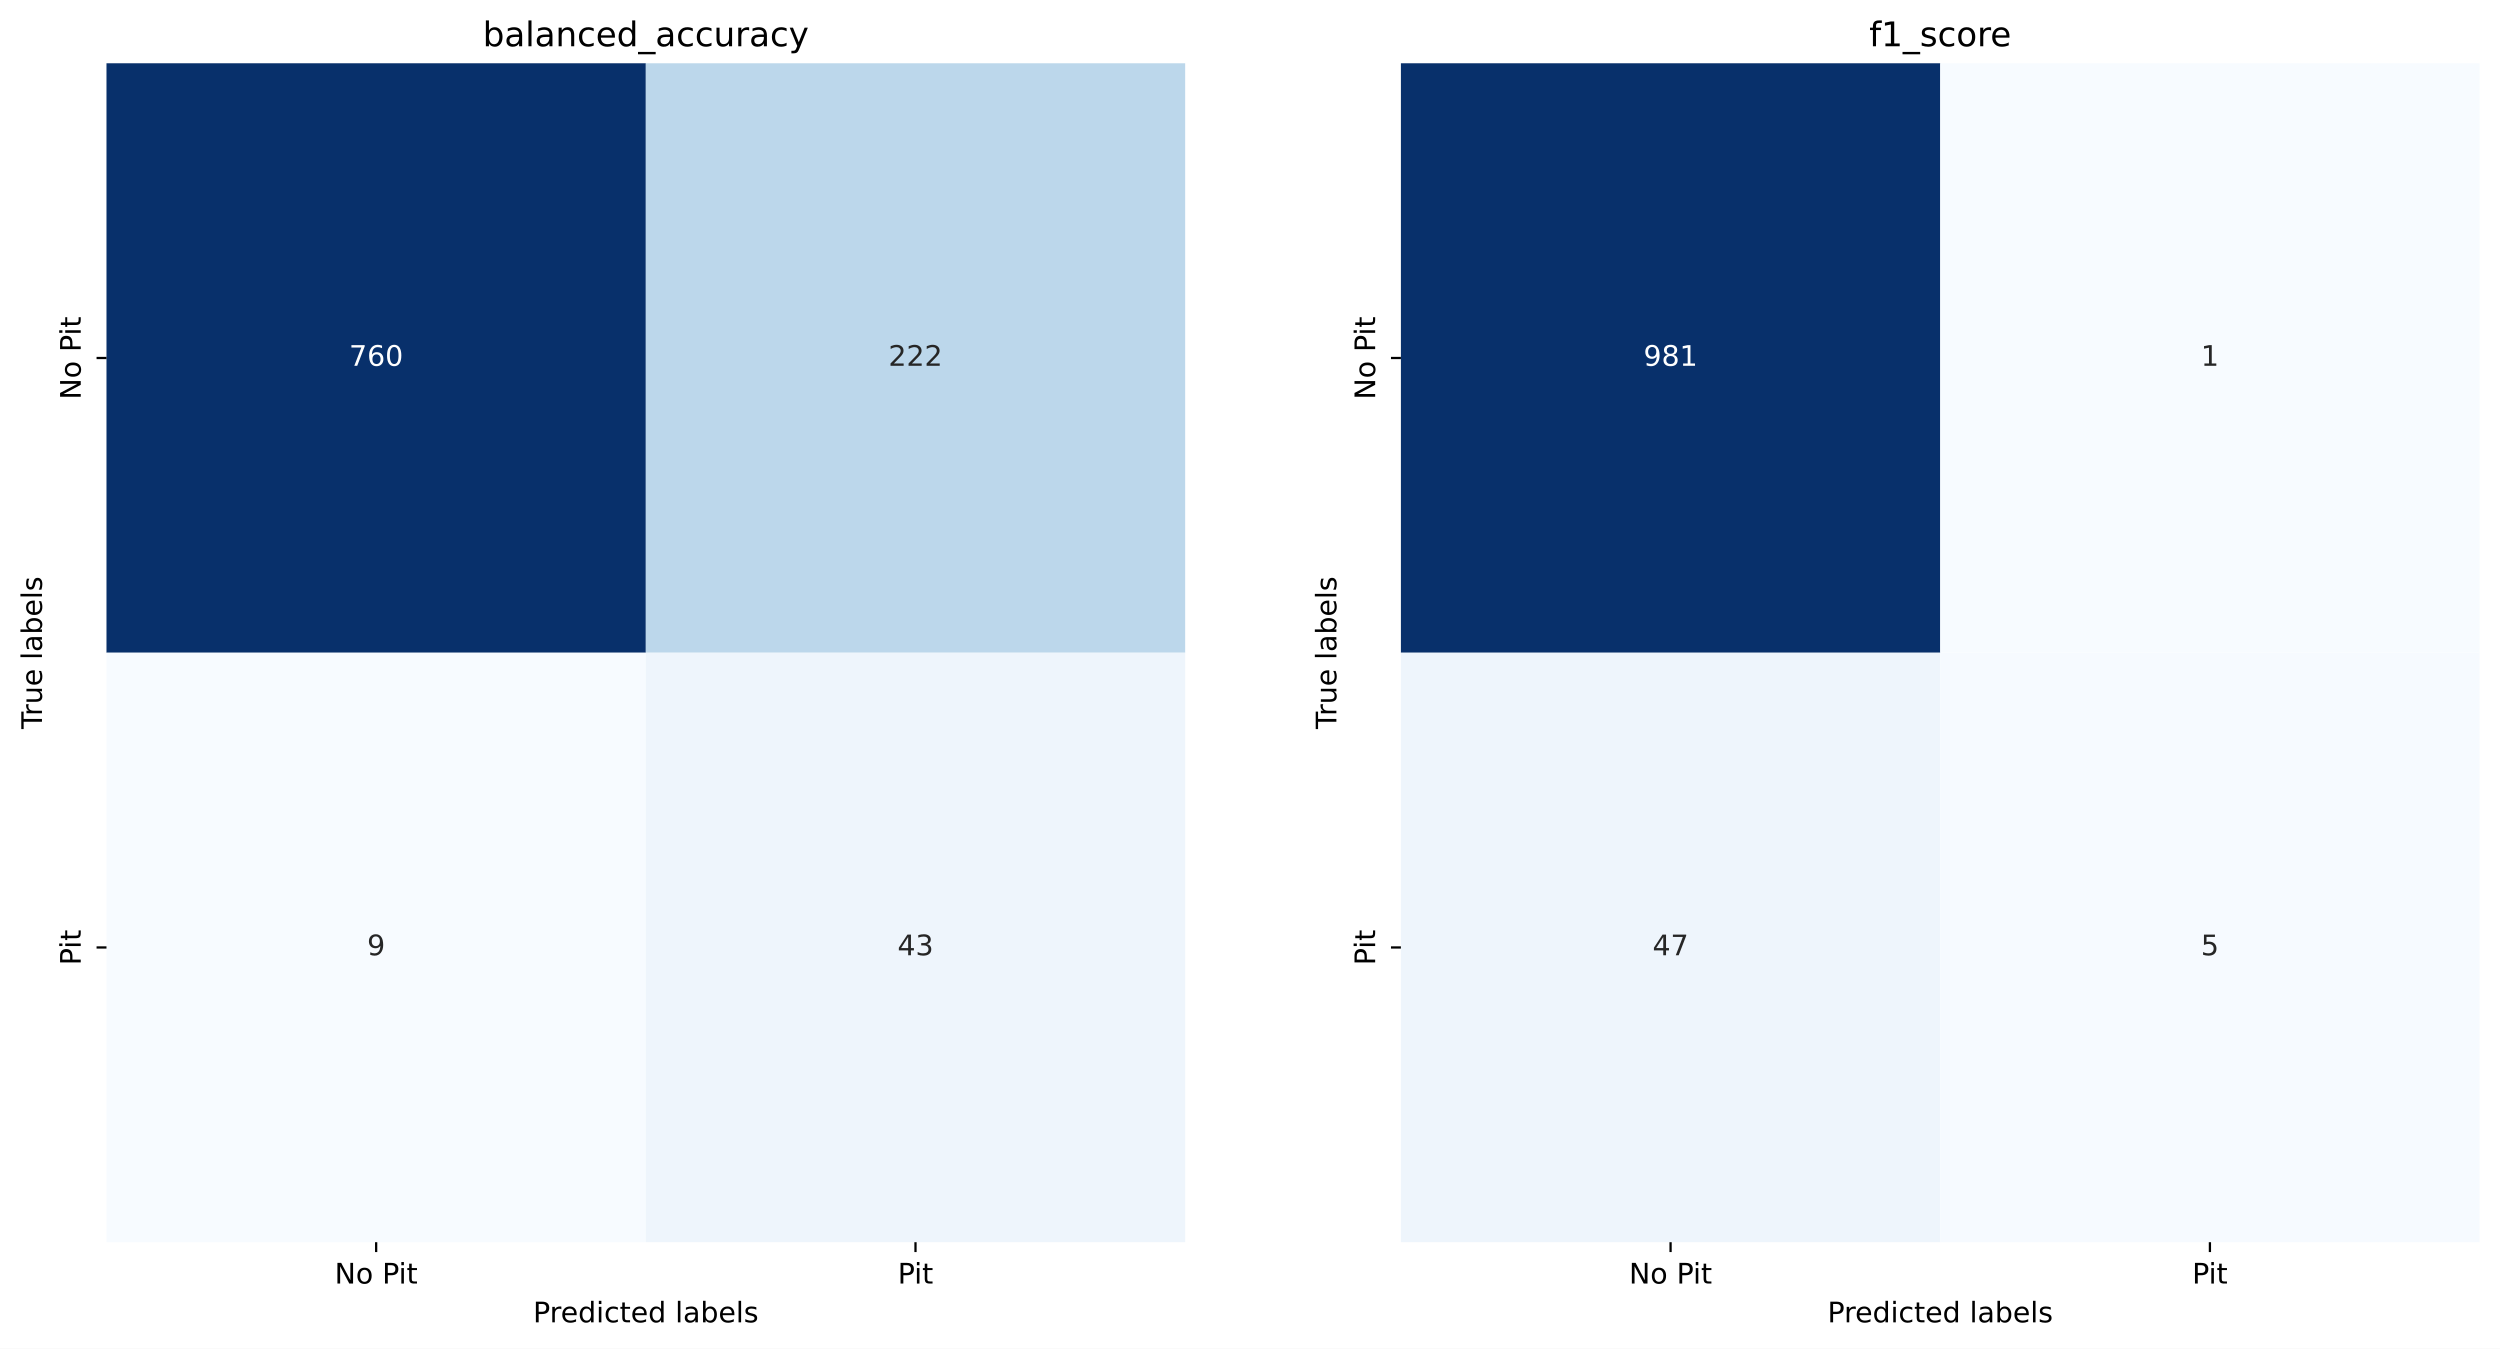
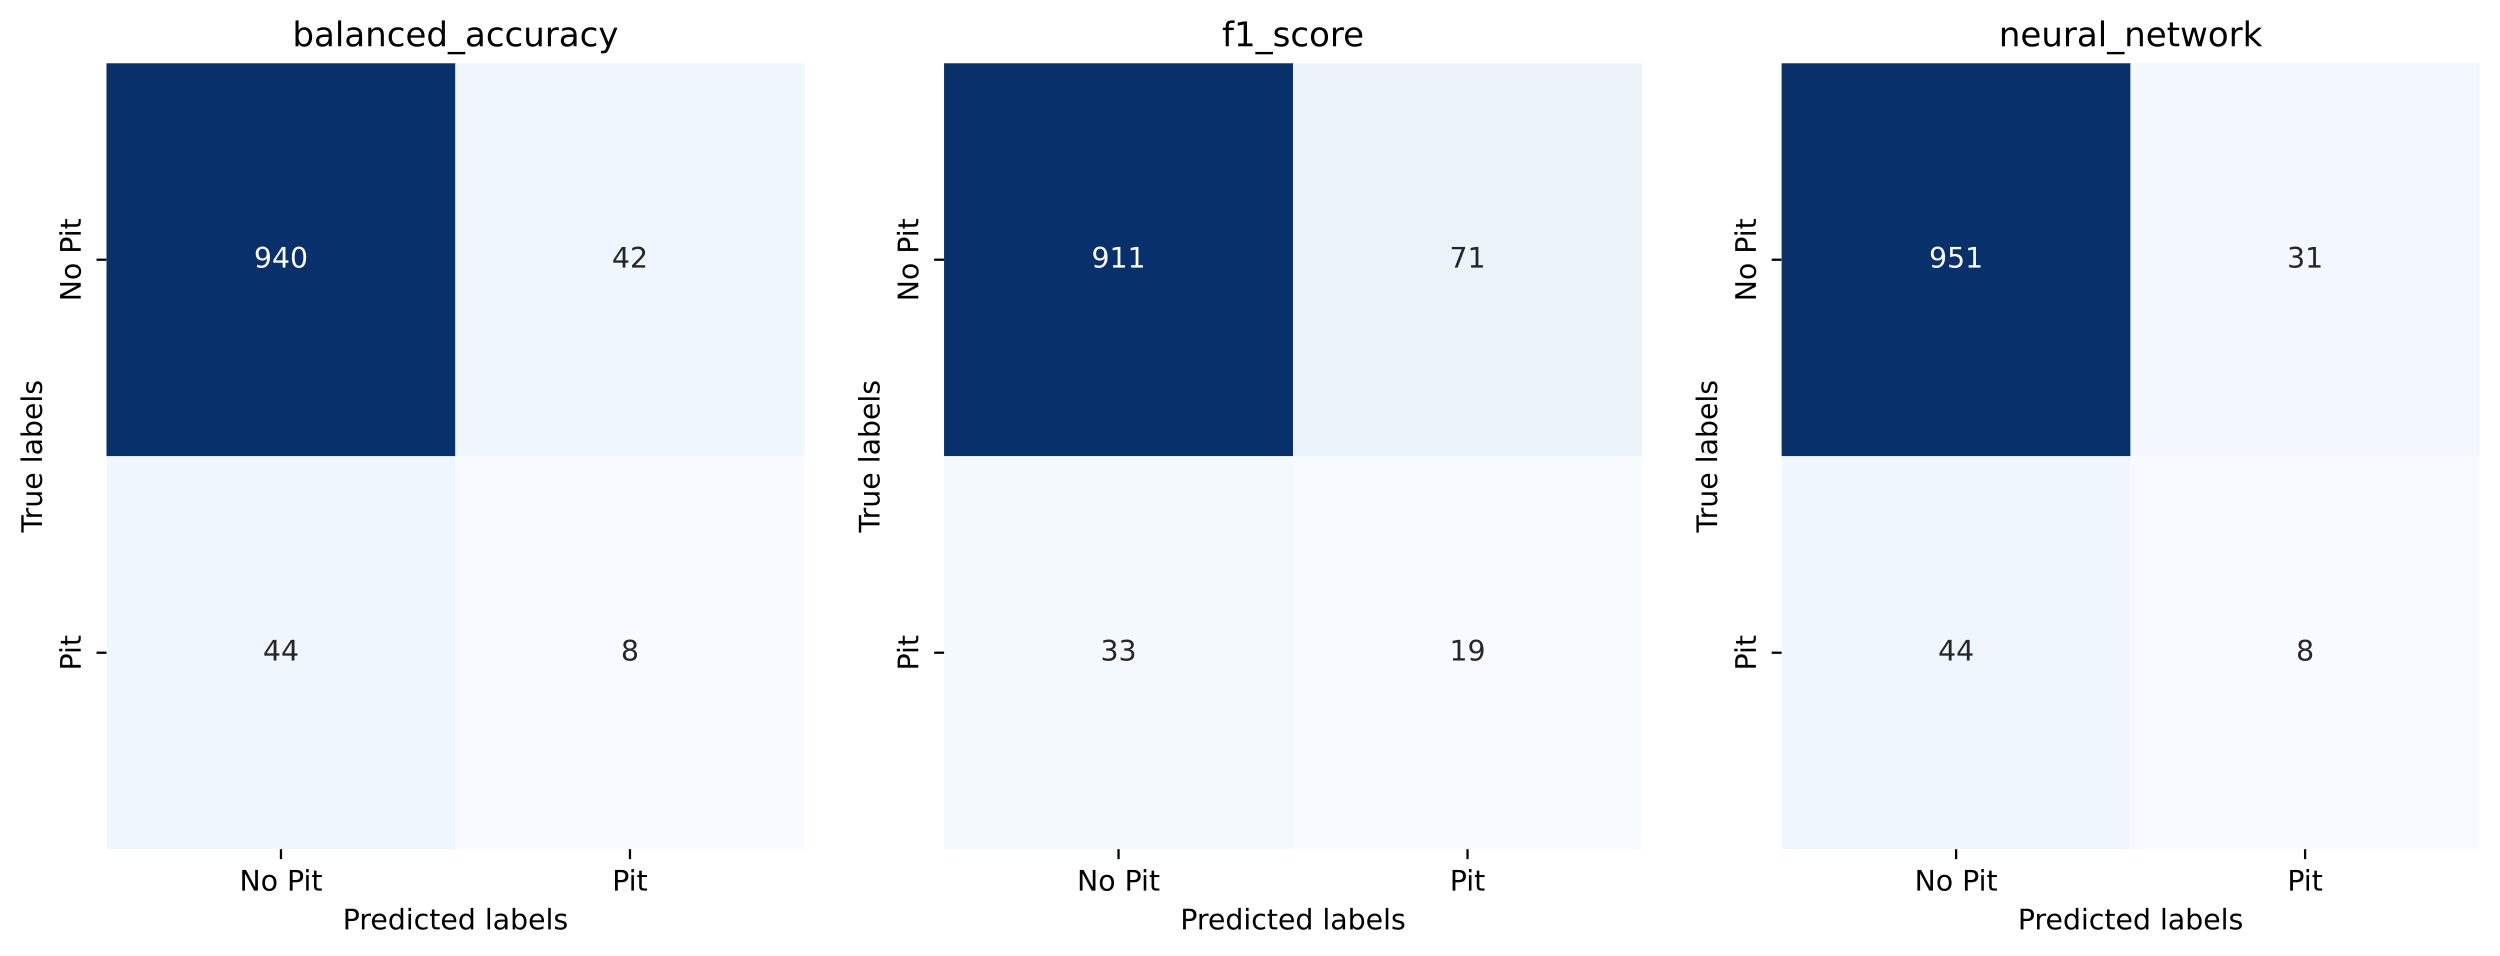
- <svg xmlns="http://www.w3.org/2000/svg" xmlns:xlink="http://www.w3.org/1999/xlink" width="881.756pt" height="475.674pt" viewBox="0 0 881.756 475.674" version="1.1">
+ <svg xmlns="http://www.w3.org/2000/svg" xmlns:xlink="http://www.w3.org/1999/xlink" width="881.756pt" height="337.074pt" viewBox="0 0 881.756 337.074" version="1.1">
  <defs>
    <style type="text/css">*{stroke-linejoin: round; stroke-linecap: butt}</style>
  </defs>
  <g id="figure_1">
    <g id="patch_1">
-       <path d="M 0 475.674  L 881.756 475.674  L 881.756 0  L 0 0  z " style="fill: #ffffff" />
+       <path d="M 0 337.074  L 881.756 337.074  L 881.756 0  L 0 0  z " style="fill: #ffffff" />
    </g>
    <g id="axes_1">
      <g id="patch_2">
-         <path d="M 37.556 438.118  L 418.011 438.118  L 418.011 22.318  L 37.556 22.318  z " style="fill: #ffffff" />
+         <path d="M 37.556 299.518  L 283.733 299.518  L 283.733 22.318  L 37.556 22.318  z " style="fill: #ffffff" />
      </g>
      <g id="QuadMesh_1">
-         <path d="M 37.556 22.318  L 227.784 22.318  L 227.784 230.218  L 37.556 230.218  L 37.556 22.318  " clip-path="url(#pd601d1f17a)" style="fill: #08306b" />
-         <path d="M 227.784 22.318  L 418.011 22.318  L 418.011 230.218  L 227.784 230.218  L 227.784 22.318  " clip-path="url(#pd601d1f17a)" style="fill: #bcd7eb" />
-         <path d="M 37.556 230.218  L 227.784 230.218  L 227.784 438.118  L 37.556 438.118  L 37.556 230.218  " clip-path="url(#pd601d1f17a)" style="fill: #f7fbff" />
-         <path d="M 227.784 230.218  L 418.011 230.218  L 418.011 438.118  L 227.784 438.118  L 227.784 230.218  " clip-path="url(#pd601d1f17a)" style="fill: #eef5fc" />
+         <path d="M 37.556 22.318  L 160.644 22.318  L 160.644 160.918  L 37.556 160.918  L 37.556 22.318  " clip-path="url(#p1b3967fce9)" style="fill: #08306b" />
+         <path d="M 160.644 22.318  L 283.733 22.318  L 283.733 160.918  L 160.644 160.918  L 160.644 22.318  " clip-path="url(#p1b3967fce9)" style="fill: #f0f6fd" />
+         <path d="M 37.556 160.918  L 160.644 160.918  L 160.644 299.518  L 37.556 299.518  L 37.556 160.918  " clip-path="url(#p1b3967fce9)" style="fill: #f0f6fd" />
+         <path d="M 160.644 160.918  L 283.733 160.918  L 283.733 299.518  L 160.644 299.518  L 160.644 160.918  " clip-path="url(#p1b3967fce9)" style="fill: #f7fbff" />
      </g>
      <g id="matplotlib.axis_1">
        <g id="xtick_1">
          <g id="line2d_1">
            <defs>
-               <path id="md27fc75a7d" d="M 0 0  L 0 3.5  " style="stroke: #000000; stroke-width: 0.8" />
+               <path id="mb77bf428d7" d="M 0 0  L 0 3.5  " style="stroke: #000000; stroke-width: 0.8" />
            </defs>
            <g>
-               <use xlink:href="#md27fc75a7d" x="132.67" y="438.118" style="stroke: #000000; stroke-width: 0.8" />
+               <use xlink:href="#mb77bf428d7" x="99.1" y="299.518" style="stroke: #000000; stroke-width: 0.8" />
            </g>
          </g>
          <g id="text_1">
-             <g transform="translate(118.0293 452.7166) scale(0.1 -0.1)">
+             <g transform="translate(84.45974 314.1166) scale(0.1 -0.1)">
              <defs>
                <path id="DejaVuSans-4e" d="M 628 4666  L 1478 4666  L 3547 763  L 3547 4666  L 4159 4666  L 4159 0  L 3309 0  L 1241 3903  L 1241 0  L 628 0  L 628 4666  z " transform="scale(0.015625)" />
                <path id="DejaVuSans-6f" d="M 1959 3097  Q 1497 3097 1228 2736  Q 959 2375 959 1747  Q 959 1119 1226 758  Q 1494 397 1959 397  Q 2419 397 2687 759  Q 2956 1122 2956 1747  Q 2956 2369 2687 2733  Q 2419 3097 1959 3097  z M 1959 3584  Q 2709 3584 3137 3096  Q 3566 2609 3566 1747  Q 3566 888 3137 398  Q 2709 -91 1959 -91  Q 1206 -91 779 398  Q 353 888 353 1747  Q 353 2609 779 3096  Q 1206 3584 1959 3584  z " transform="scale(0.015625)" />
                <path id="DejaVuSans-20" transform="scale(0.015625)" />
                <path id="DejaVuSans-50" d="M 1259 4147  L 1259 2394  L 2053 2394  Q 2494 2394 2734 2622  Q 2975 2850 2975 3272  Q 2975 3691 2734 3919  Q 2494 4147 2053 4147  L 1259 4147  z M 628 4666  L 2053 4666  Q 2838 4666 3239 4311  Q 3641 3956 3641 3272  Q 3641 2581 3239 2228  Q 2838 1875 2053 1875  L 1259 1875  L 1259 0  L 628 0  L 628 4666  z " transform="scale(0.015625)" />
                <path id="DejaVuSans-69" d="M 603 3500  L 1178 3500  L 1178 0  L 603 0  L 603 3500  z M 603 4863  L 1178 4863  L 1178 4134  L 603 4134  L 603 4863  z " transform="scale(0.015625)" />
                <path id="DejaVuSans-74" d="M 1172 4494  L 1172 3500  L 2356 3500  L 2356 3053  L 1172 3053  L 1172 1153  Q 1172 725 1289 603  Q 1406 481 1766 481  L 2356 481  L 2356 0  L 1766 0  Q 1100 0 847 248  Q 594 497 594 1153  L 594 3053  L 172 3053  L 172 3500  L 594 3500  L 594 4494  L 1172 4494  z " transform="scale(0.015625)" />
              </defs>
              <use xlink:href="#DejaVuSans-4e" />
              <use xlink:href="#DejaVuSans-6f" x="74.805" />
              <use xlink:href="#DejaVuSans-20" x="135.986" />
              <use xlink:href="#DejaVuSans-50" x="167.773" />
              <use xlink:href="#DejaVuSans-69" x="225.826" />
              <use xlink:href="#DejaVuSans-74" x="253.609" />
            </g>
          </g>
        </g>
        <g id="xtick_2">
          <g id="line2d_2">
            <g>
-               <use xlink:href="#md27fc75a7d" x="322.897" y="438.118" style="stroke: #000000; stroke-width: 0.8" />
+               <use xlink:href="#mb77bf428d7" x="222.189" y="299.518" style="stroke: #000000; stroke-width: 0.8" />
            </g>
          </g>
          <g id="text_2">
-             <g transform="translate(316.6456 452.7166) scale(0.1 -0.1)">
+             <g transform="translate(215.937 314.1166) scale(0.1 -0.1)">
              <use xlink:href="#DejaVuSans-50" />
              <use xlink:href="#DejaVuSans-69" x="58.053" />
              <use xlink:href="#DejaVuSans-74" x="85.836" />
            </g>
          </g>
        </g>
        <g id="text_3">
-           <g transform="translate(188.0265 466.3947) scale(0.1 -0.1)">
+           <g transform="translate(120.8875 327.7947) scale(0.1 -0.1)">
            <defs>
              <path id="DejaVuSans-72" d="M 2631 2963  Q 2534 3019 2420 3045  Q 2306 3072 2169 3072  Q 1681 3072 1420 2755  Q 1159 2438 1159 1844  L 1159 0  L 581 0  L 581 3500  L 1159 3500  L 1159 2956  Q 1341 3275 1631 3429  Q 1922 3584 2338 3584  Q 2397 3584 2469 3576  Q 2541 3569 2628 3553  L 2631 2963  z " transform="scale(0.015625)" />
              <path id="DejaVuSans-65" d="M 3597 1894  L 3597 1613  L 953 1613  Q 991 1019 1311 708  Q 1631 397 2203 397  Q 2534 397 2845 478  Q 3156 559 3463 722  L 3463 178  Q 3153 47 2828 -22  Q 2503 -91 2169 -91  Q 1331 -91 842 396  Q 353 884 353 1716  Q 353 2575 817 3079  Q 1281 3584 2069 3584  Q 2775 3584 3186 3129  Q 3597 2675 3597 1894  z M 3022 2063  Q 3016 2534 2758 2815  Q 2500 3097 2075 3097  Q 1594 3097 1305 2825  Q 1016 2553 972 2059  L 3022 2063  z " transform="scale(0.015625)" />
              <path id="DejaVuSans-64" d="M 2906 2969  L 2906 4863  L 3481 4863  L 3481 0  L 2906 0  L 2906 525  Q 2725 213 2448 61  Q 2172 -91 1784 -91  Q 1150 -91 751 415  Q 353 922 353 1747  Q 353 2572 751 3078  Q 1150 3584 1784 3584  Q 2172 3584 2448 3432  Q 2725 3281 2906 2969  z M 947 1747  Q 947 1113 1208 752  Q 1469 391 1925 391  Q 2381 391 2643 752  Q 2906 1113 2906 1747  Q 2906 2381 2643 2742  Q 2381 3103 1925 3103  Q 1469 3103 1208 2742  Q 947 2381 947 1747  z " transform="scale(0.015625)" />
              <path id="DejaVuSans-63" d="M 3122 3366  L 3122 2828  Q 2878 2963 2633 3030  Q 2388 3097 2138 3097  Q 1578 3097 1268 2742  Q 959 2388 959 1747  Q 959 1106 1268 751  Q 1578 397 2138 397  Q 2388 397 2633 464  Q 2878 531 3122 666  L 3122 134  Q 2881 22 2623 -34  Q 2366 -91 2075 -91  Q 1284 -91 818 406  Q 353 903 353 1747  Q 353 2603 823 3093  Q 1294 3584 2113 3584  Q 2378 3584 2631 3529  Q 2884 3475 3122 3366  z " transform="scale(0.015625)" />
              <path id="DejaVuSans-6c" d="M 603 4863  L 1178 4863  L 1178 0  L 603 0  L 603 4863  z " transform="scale(0.015625)" />
              <path id="DejaVuSans-61" d="M 2194 1759  Q 1497 1759 1228 1600  Q 959 1441 959 1056  Q 959 750 1161 570  Q 1363 391 1709 391  Q 2188 391 2477 730  Q 2766 1069 2766 1631  L 2766 1759  L 2194 1759  z M 3341 1997  L 3341 0  L 2766 0  L 2766 531  Q 2569 213 2275 61  Q 1981 -91 1556 -91  Q 1019 -91 701 211  Q 384 513 384 1019  Q 384 1609 779 1909  Q 1175 2209 1959 2209  L 2766 2209  L 2766 2266  Q 2766 2663 2505 2880  Q 2244 3097 1772 3097  Q 1472 3097 1187 3025  Q 903 2953 641 2809  L 641 3341  Q 956 3463 1253 3523  Q 1550 3584 1831 3584  Q 2591 3584 2966 3190  Q 3341 2797 3341 1997  z " transform="scale(0.015625)" />
              <path id="DejaVuSans-62" d="M 3116 1747  Q 3116 2381 2855 2742  Q 2594 3103 2138 3103  Q 1681 3103 1420 2742  Q 1159 2381 1159 1747  Q 1159 1113 1420 752  Q 1681 391 2138 391  Q 2594 391 2855 752  Q 3116 1113 3116 1747  z M 1159 2969  Q 1341 3281 1617 3432  Q 1894 3584 2278 3584  Q 2916 3584 3314 3078  Q 3713 2572 3713 1747  Q 3713 922 3314 415  Q 2916 -91 2278 -91  Q 1894 -91 1617 61  Q 1341 213 1159 525  L 1159 0  L 581 0  L 581 4863  L 1159 4863  L 1159 2969  z " transform="scale(0.015625)" />
              <path id="DejaVuSans-73" d="M 2834 3397  L 2834 2853  Q 2591 2978 2328 3040  Q 2066 3103 1784 3103  Q 1356 3103 1142 2972  Q 928 2841 928 2578  Q 928 2378 1081 2264  Q 1234 2150 1697 2047  L 1894 2003  Q 2506 1872 2764 1633  Q 3022 1394 3022 966  Q 3022 478 2636 193  Q 2250 -91 1575 -91  Q 1294 -91 989 -36  Q 684 19 347 128  L 347 722  Q 666 556 975 473  Q 1284 391 1588 391  Q 1994 391 2212 530  Q 2431 669 2431 922  Q 2431 1156 2273 1281  Q 2116 1406 1581 1522  L 1381 1569  Q 847 1681 609 1914  Q 372 2147 372 2553  Q 372 3047 722 3315  Q 1072 3584 1716 3584  Q 2034 3584 2315 3537  Q 2597 3491 2834 3397  z " transform="scale(0.015625)" />
            </defs>
            <use xlink:href="#DejaVuSans-50" />
            <use xlink:href="#DejaVuSans-72" x="58.553" />
            <use xlink:href="#DejaVuSans-65" x="97.416" />
            <use xlink:href="#DejaVuSans-64" x="158.939" />
            <use xlink:href="#DejaVuSans-69" x="222.416" />
            <use xlink:href="#DejaVuSans-63" x="250.199" />
            <use xlink:href="#DejaVuSans-74" x="305.18" />
            <use xlink:href="#DejaVuSans-65" x="344.389" />
            <use xlink:href="#DejaVuSans-64" x="405.912" />
            <use xlink:href="#DejaVuSans-20" x="469.389" />
            <use xlink:href="#DejaVuSans-6c" x="501.176" />
            <use xlink:href="#DejaVuSans-61" x="528.959" />
            <use xlink:href="#DejaVuSans-62" x="590.238" />
            <use xlink:href="#DejaVuSans-65" x="653.715" />
            <use xlink:href="#DejaVuSans-6c" x="715.238" />
            <use xlink:href="#DejaVuSans-73" x="743.021" />
          </g>
        </g>
      </g>
      <g id="matplotlib.axis_2">
        <g id="ytick_1">
          <g id="line2d_3">
            <defs>
-               <path id="m8d28c60824" d="M 0 0  L -3.5 0  " style="stroke: #000000; stroke-width: 0.8" />
+               <path id="mbcc150e328" d="M 0 0  L -3.5 0  " style="stroke: #000000; stroke-width: 0.8" />
            </defs>
            <g>
-               <use xlink:href="#m8d28c60824" x="37.556" y="126.268" style="stroke: #000000; stroke-width: 0.8" />
+               <use xlink:href="#mbcc150e328" x="37.556" y="91.618" style="stroke: #000000; stroke-width: 0.8" />
            </g>
          </g>
          <g id="text_4">
-             <g transform="translate(28.47656 140.9087) rotate(-90) scale(0.1 -0.1)">
+             <g transform="translate(28.47656 106.2588) rotate(-90) scale(0.1 -0.1)">
              <use xlink:href="#DejaVuSans-4e" />
              <use xlink:href="#DejaVuSans-6f" x="74.805" />
              <use xlink:href="#DejaVuSans-20" x="135.986" />
              <use xlink:href="#DejaVuSans-50" x="167.773" />
              <use xlink:href="#DejaVuSans-69" x="225.826" />
              <use xlink:href="#DejaVuSans-74" x="253.609" />
            </g>
          </g>
        </g>
        <g id="ytick_2">
          <g id="line2d_4">
            <g>
-               <use xlink:href="#m8d28c60824" x="37.556" y="334.168" style="stroke: #000000; stroke-width: 0.8" />
+               <use xlink:href="#mbcc150e328" x="37.556" y="230.218" style="stroke: #000000; stroke-width: 0.8" />
            </g>
          </g>
          <g id="text_5">
-             <g transform="translate(28.47656 340.4197) rotate(-90) scale(0.1 -0.1)">
+             <g transform="translate(28.47656 236.4697) rotate(-90) scale(0.1 -0.1)">
              <use xlink:href="#DejaVuSans-50" />
              <use xlink:href="#DejaVuSans-69" x="58.053" />
              <use xlink:href="#DejaVuSans-74" x="85.836" />
            </g>
          </g>
        </g>
        <g id="text_6">
-           <g transform="translate(14.79844 257.122) rotate(-90) scale(0.1 -0.1)">
+           <g transform="translate(14.79844 187.822) rotate(-90) scale(0.1 -0.1)">
            <defs>
              <path id="DejaVuSans-54" d="M -19 4666  L 3928 4666  L 3928 4134  L 2272 4134  L 2272 0  L 1638 0  L 1638 4134  L -19 4134  L -19 4666  z " transform="scale(0.015625)" />
              <path id="DejaVuSans-75" d="M 544 1381  L 544 3500  L 1119 3500  L 1119 1403  Q 1119 906 1312 657  Q 1506 409 1894 409  Q 2359 409 2629 706  Q 2900 1003 2900 1516  L 2900 3500  L 3475 3500  L 3475 0  L 2900 0  L 2900 538  Q 2691 219 2414 64  Q 2138 -91 1772 -91  Q 1169 -91 856 284  Q 544 659 544 1381  z M 1991 3584  L 1991 3584  z " transform="scale(0.015625)" />
            </defs>
            <use xlink:href="#DejaVuSans-54" />
            <use xlink:href="#DejaVuSans-72" x="46.334" />
            <use xlink:href="#DejaVuSans-75" x="87.447" />
            <use xlink:href="#DejaVuSans-65" x="150.826" />
            <use xlink:href="#DejaVuSans-20" x="212.35" />
            <use xlink:href="#DejaVuSans-6c" x="244.137" />
            <use xlink:href="#DejaVuSans-61" x="271.92" />
            <use xlink:href="#DejaVuSans-62" x="333.199" />
            <use xlink:href="#DejaVuSans-65" x="396.676" />
            <use xlink:href="#DejaVuSans-6c" x="458.199" />
            <use xlink:href="#DejaVuSans-73" x="485.982" />
          </g>
        </g>
      </g>
      <g id="text_7">
-         <g style="fill: #ffffff" transform="translate(123.1261 129.0275) scale(0.1 -0.1)">
-           <defs>
-             <path id="DejaVuSans-37" d="M 525 4666  L 3525 4666  L 3525 4397  L 1831 0  L 1172 0  L 2766 4134  L 525 4134  L 525 4666  z " transform="scale(0.015625)" />
-             <path id="DejaVuSans-36" d="M 2113 2584  Q 1688 2584 1439 2293  Q 1191 2003 1191 1497  Q 1191 994 1439 701  Q 1688 409 2113 409  Q 2538 409 2786 701  Q 3034 994 3034 1497  Q 3034 2003 2786 2293  Q 2538 2584 2113 2584  z M 3366 4563  L 3366 3988  Q 3128 4100 2886 4159  Q 2644 4219 2406 4219  Q 1781 4219 1451 3797  Q 1122 3375 1075 2522  Q 1259 2794 1537 2939  Q 1816 3084 2150 3084  Q 2853 3084 3261 2657  Q 3669 2231 3669 1497  Q 3669 778 3244 343  Q 2819 -91 2113 -91  Q 1303 -91 875 529  Q 447 1150 447 2328  Q 447 3434 972 4092  Q 1497 4750 2381 4750  Q 2619 4750 2861 4703  Q 3103 4656 3366 4563  z " transform="scale(0.015625)" />
+         <g style="fill: #ffffff" transform="translate(89.55662 94.3775) scale(0.1 -0.1)">
+           <defs>
+             <path id="DejaVuSans-39" d="M 703 97  L 703 672  Q 941 559 1184 500  Q 1428 441 1663 441  Q 2288 441 2617 861  Q 2947 1281 2994 2138  Q 2813 1869 2534 1725  Q 2256 1581 1919 1581  Q 1219 1581 811 2004  Q 403 2428 403 3163  Q 403 3881 828 4315  Q 1253 4750 1959 4750  Q 2769 4750 3195 4129  Q 3622 3509 3622 2328  Q 3622 1225 3098 567  Q 2575 -91 1691 -91  Q 1453 -91 1209 -44  Q 966 3 703 97  z M 1959 2075  Q 2384 2075 2632 2365  Q 2881 2656 2881 3163  Q 2881 3666 2632 3958  Q 2384 4250 1959 4250  Q 1534 4250 1286 3958  Q 1038 3666 1038 3163  Q 1038 2656 1286 2365  Q 1534 2075 1959 2075  z " transform="scale(0.015625)" />
+             <path id="DejaVuSans-34" d="M 2419 4116  L 825 1625  L 2419 1625  L 2419 4116  z M 2253 4666  L 3047 4666  L 3047 1625  L 3713 1625  L 3713 1100  L 3047 1100  L 3047 0  L 2419 0  L 2419 1100  L 313 1100  L 313 1709  L 2253 4666  z " transform="scale(0.015625)" />
            <path id="DejaVuSans-30" d="M 2034 4250  Q 1547 4250 1301 3770  Q 1056 3291 1056 2328  Q 1056 1369 1301 889  Q 1547 409 2034 409  Q 2525 409 2770 889  Q 3016 1369 3016 2328  Q 3016 3291 2770 3770  Q 2525 4250 2034 4250  z M 2034 4750  Q 2819 4750 3233 4129  Q 3647 3509 3647 2328  Q 3647 1150 3233 529  Q 2819 -91 2034 -91  Q 1250 -91 836 529  Q 422 1150 422 2328  Q 422 3509 836 4129  Q 1250 4750 2034 4750  z " transform="scale(0.015625)" />
          </defs>
-           <use xlink:href="#DejaVuSans-37" />
-           <use xlink:href="#DejaVuSans-36" x="63.623" />
+           <use xlink:href="#DejaVuSans-39" />
+           <use xlink:href="#DejaVuSans-34" x="63.623" />
          <use xlink:href="#DejaVuSans-30" x="127.246" />
        </g>
      </g>
      <g id="text_8">
-         <g style="fill: #262626" transform="translate(313.3534 129.0275) scale(0.1 -0.1)">
+         <g style="fill: #262626" transform="translate(215.8261 94.3775) scale(0.1 -0.1)">
          <defs>
            <path id="DejaVuSans-32" d="M 1228 531  L 3431 531  L 3431 0  L 469 0  L 469 531  Q 828 903 1448 1529  Q 2069 2156 2228 2338  Q 2531 2678 2651 2914  Q 2772 3150 2772 3378  Q 2772 3750 2511 3984  Q 2250 4219 1831 4219  Q 1534 4219 1204 4116  Q 875 4013 500 3803  L 500 4441  Q 881 4594 1212 4672  Q 1544 4750 1819 4750  Q 2544 4750 2975 4387  Q 3406 4025 3406 3419  Q 3406 3131 3298 2873  Q 3191 2616 2906 2266  Q 2828 2175 2409 1742  Q 1991 1309 1228 531  z " transform="scale(0.015625)" />
          </defs>
-           <use xlink:href="#DejaVuSans-32" />
+           <use xlink:href="#DejaVuSans-34" />
          <use xlink:href="#DejaVuSans-32" x="63.623" />
-           <use xlink:href="#DejaVuSans-32" x="127.246" />
        </g>
      </g>
      <g id="text_9">
-         <g style="fill: #262626" transform="translate(129.4886 336.9275) scale(0.1 -0.1)">
-           <defs>
-             <path id="DejaVuSans-39" d="M 703 97  L 703 672  Q 941 559 1184 500  Q 1428 441 1663 441  Q 2288 441 2617 861  Q 2947 1281 2994 2138  Q 2813 1869 2534 1725  Q 2256 1581 1919 1581  Q 1219 1581 811 2004  Q 403 2428 403 3163  Q 403 3881 828 4315  Q 1253 4750 1959 4750  Q 2769 4750 3195 4129  Q 3622 3509 3622 2328  Q 3622 1225 3098 567  Q 2575 -91 1691 -91  Q 1453 -91 1209 -44  Q 966 3 703 97  z M 1959 2075  Q 2384 2075 2632 2365  Q 2881 2656 2881 3163  Q 2881 3666 2632 3958  Q 2384 4250 1959 4250  Q 1534 4250 1286 3958  Q 1038 3666 1038 3163  Q 1038 2656 1286 2365  Q 1534 2075 1959 2075  z " transform="scale(0.015625)" />
-           </defs>
-           <use xlink:href="#DejaVuSans-39" />
+         <g style="fill: #262626" transform="translate(92.73787 232.9775) scale(0.1 -0.1)">
+           <use xlink:href="#DejaVuSans-34" />
+           <use xlink:href="#DejaVuSans-34" x="63.623" />
        </g>
      </g>
      <g id="text_10">
-         <g style="fill: #262626" transform="translate(316.5347 336.9275) scale(0.1 -0.1)">
-           <defs>
-             <path id="DejaVuSans-34" d="M 2419 4116  L 825 1625  L 2419 1625  L 2419 4116  z M 2253 4666  L 3047 4666  L 3047 1625  L 3713 1625  L 3713 1100  L 3047 1100  L 3047 0  L 2419 0  L 2419 1100  L 313 1100  L 313 1709  L 2253 4666  z " transform="scale(0.015625)" />
-             <path id="DejaVuSans-33" d="M 2597 2516  Q 3050 2419 3304 2112  Q 3559 1806 3559 1356  Q 3559 666 3084 287  Q 2609 -91 1734 -91  Q 1441 -91 1130 -33  Q 819 25 488 141  L 488 750  Q 750 597 1062 519  Q 1375 441 1716 441  Q 2309 441 2620 675  Q 2931 909 2931 1356  Q 2931 1769 2642 2001  Q 2353 2234 1838 2234  L 1294 2234  L 1294 2753  L 1863 2753  Q 2328 2753 2575 2939  Q 2822 3125 2822 3475  Q 2822 3834 2567 4026  Q 2313 4219 1838 4219  Q 1578 4219 1281 4162  Q 984 4106 628 3988  L 628 4550  Q 988 4650 1302 4700  Q 1616 4750 1894 4750  Q 2613 4750 3031 4423  Q 3450 4097 3450 3541  Q 3450 3153 3228 2886  Q 3006 2619 2597 2516  z " transform="scale(0.015625)" />
-           </defs>
-           <use xlink:href="#DejaVuSans-34" />
-           <use xlink:href="#DejaVuSans-33" x="63.623" />
+         <g style="fill: #262626" transform="translate(219.0074 232.9775) scale(0.1 -0.1)">
+           <defs>
+             <path id="DejaVuSans-38" d="M 2034 2216  Q 1584 2216 1326 1975  Q 1069 1734 1069 1313  Q 1069 891 1326 650  Q 1584 409 2034 409  Q 2484 409 2743 651  Q 3003 894 3003 1313  Q 3003 1734 2745 1975  Q 2488 2216 2034 2216  z M 1403 2484  Q 997 2584 770 2862  Q 544 3141 544 3541  Q 544 4100 942 4425  Q 1341 4750 2034 4750  Q 2731 4750 3128 4425  Q 3525 4100 3525 3541  Q 3525 3141 3298 2862  Q 3072 2584 2669 2484  Q 3125 2378 3379 2068  Q 3634 1759 3634 1313  Q 3634 634 3220 271  Q 2806 -91 2034 -91  Q 1263 -91 848 271  Q 434 634 434 1313  Q 434 1759 690 2068  Q 947 2378 1403 2484  z M 1172 3481  Q 1172 3119 1398 2916  Q 1625 2713 2034 2713  Q 2441 2713 2670 2916  Q 2900 3119 2900 3481  Q 2900 3844 2670 4047  Q 2441 4250 2034 4250  Q 1625 4250 1398 4047  Q 1172 3844 1172 3481  z " transform="scale(0.015625)" />
+           </defs>
+           <use xlink:href="#DejaVuSans-38" />
        </g>
      </g>
      <g id="text_11">
-         <g transform="translate(170.2801 16.31812) scale(0.12 -0.12)">
+         <g transform="translate(103.141 16.31812) scale(0.12 -0.12)">
          <defs>
            <path id="DejaVuSans-6e" d="M 3513 2113  L 3513 0  L 2938 0  L 2938 2094  Q 2938 2591 2744 2837  Q 2550 3084 2163 3084  Q 1697 3084 1428 2787  Q 1159 2491 1159 1978  L 1159 0  L 581 0  L 581 3500  L 1159 3500  L 1159 2956  Q 1366 3272 1645 3428  Q 1925 3584 2291 3584  Q 2894 3584 3203 3211  Q 3513 2838 3513 2113  z " transform="scale(0.015625)" />
            <path id="DejaVuSans-5f" d="M 3263 -1063  L 3263 -1509  L -63 -1509  L -63 -1063  L 3263 -1063  z " transform="scale(0.015625)" />
            <path id="DejaVuSans-79" d="M 2059 -325  Q 1816 -950 1584 -1140  Q 1353 -1331 966 -1331  L 506 -1331  L 506 -850  L 844 -850  Q 1081 -850 1212 -737  Q 1344 -625 1503 -206  L 1606 56  L 191 3500  L 800 3500  L 1894 763  L 2988 3500  L 3597 3500  L 2059 -325  z " transform="scale(0.015625)" />
          </defs>
          <use xlink:href="#DejaVuSans-62" />
          <use xlink:href="#DejaVuSans-61" x="63.477" />
          <use xlink:href="#DejaVuSans-6c" x="124.756" />
          <use xlink:href="#DejaVuSans-61" x="152.539" />
          <use xlink:href="#DejaVuSans-6e" x="213.818" />
          <use xlink:href="#DejaVuSans-63" x="277.197" />
          <use xlink:href="#DejaVuSans-65" x="332.178" />
          <use xlink:href="#DejaVuSans-64" x="393.701" />
          <use xlink:href="#DejaVuSans-5f" x="457.178" />
          <use xlink:href="#DejaVuSans-61" x="507.178" />
          <use xlink:href="#DejaVuSans-63" x="568.457" />
          <use xlink:href="#DejaVuSans-63" x="623.438" />
          <use xlink:href="#DejaVuSans-75" x="678.418" />
          <use xlink:href="#DejaVuSans-72" x="741.797" />
          <use xlink:href="#DejaVuSans-61" x="782.91" />
          <use xlink:href="#DejaVuSans-63" x="844.189" />
          <use xlink:href="#DejaVuSans-79" x="899.17" />
        </g>
      </g>
    </g>
    <g id="axes_2">
      <g id="patch_3">
-         <path d="M 494.102 438.118  L 874.556 438.118  L 874.556 22.318  L 494.102 22.318  z " style="fill: #ffffff" />
+         <path d="M 332.968 299.518  L 579.144 299.518  L 579.144 22.318  L 332.968 22.318  z " style="fill: #ffffff" />
      </g>
      <g id="QuadMesh_2">
-         <path d="M 494.102 22.318  L 684.329 22.318  L 684.329 230.218  L 494.102 230.218  L 494.102 22.318  " clip-path="url(#pc7b5b05516)" style="fill: #08306b" />
-         <path d="M 684.329 22.318  L 874.556 22.318  L 874.556 230.218  L 684.329 230.218  L 684.329 22.318  " clip-path="url(#pc7b5b05516)" style="fill: #f7fbff" />
-         <path d="M 494.102 230.218  L 684.329 230.218  L 684.329 438.118  L 494.102 438.118  L 494.102 230.218  " clip-path="url(#pc7b5b05516)" style="fill: #eef5fc" />
-         <path d="M 684.329 230.218  L 874.556 230.218  L 874.556 438.118  L 684.329 438.118  L 684.329 230.218  " clip-path="url(#pc7b5b05516)" style="fill: #f6faff" />
+         <path d="M 332.968 22.318  L 456.056 22.318  L 456.056 160.918  L 332.968 160.918  L 332.968 22.318  " clip-path="url(#paf5685ad51)" style="fill: #08306b" />
+         <path d="M 456.056 22.318  L 579.144 22.318  L 579.144 160.918  L 456.056 160.918  L 456.056 22.318  " clip-path="url(#paf5685ad51)" style="fill: #ecf4fb" />
+         <path d="M 332.968 160.918  L 456.056 160.918  L 456.056 299.518  L 332.968 299.518  L 332.968 160.918  " clip-path="url(#paf5685ad51)" style="fill: #f4f9fe" />
+         <path d="M 456.056 160.918  L 579.144 160.918  L 579.144 299.518  L 456.056 299.518  L 456.056 160.918  " clip-path="url(#paf5685ad51)" style="fill: #f7fbff" />
      </g>
      <g id="matplotlib.axis_3">
        <g id="xtick_3">
          <g id="line2d_5">
            <g>
-               <use xlink:href="#md27fc75a7d" x="589.215" y="438.118" style="stroke: #000000; stroke-width: 0.8" />
+               <use xlink:href="#mb77bf428d7" x="394.512" y="299.518" style="stroke: #000000; stroke-width: 0.8" />
            </g>
          </g>
          <g id="text_12">
-             <g transform="translate(574.5747 452.7166) scale(0.1 -0.1)">
+             <g transform="translate(379.8715 314.1166) scale(0.1 -0.1)">
              <use xlink:href="#DejaVuSans-4e" />
              <use xlink:href="#DejaVuSans-6f" x="74.805" />
              <use xlink:href="#DejaVuSans-20" x="135.986" />
              <use xlink:href="#DejaVuSans-50" x="167.773" />
              <use xlink:href="#DejaVuSans-69" x="225.826" />
              <use xlink:href="#DejaVuSans-74" x="253.609" />
            </g>
          </g>
        </g>
        <g id="xtick_4">
          <g id="line2d_6">
            <g>
-               <use xlink:href="#md27fc75a7d" x="779.443" y="438.118" style="stroke: #000000; stroke-width: 0.8" />
+               <use xlink:href="#mb77bf428d7" x="517.6" y="299.518" style="stroke: #000000; stroke-width: 0.8" />
            </g>
          </g>
          <g id="text_13">
-             <g transform="translate(773.1911 452.7166) scale(0.1 -0.1)">
+             <g transform="translate(511.3488 314.1166) scale(0.1 -0.1)">
              <use xlink:href="#DejaVuSans-50" />
              <use xlink:href="#DejaVuSans-69" x="58.053" />
              <use xlink:href="#DejaVuSans-74" x="85.836" />
            </g>
          </g>
        </g>
        <g id="text_14">
-           <g transform="translate(644.5719 466.3947) scale(0.1 -0.1)">
+           <g transform="translate(416.2992 327.7947) scale(0.1 -0.1)">
            <use xlink:href="#DejaVuSans-50" />
            <use xlink:href="#DejaVuSans-72" x="58.553" />
            <use xlink:href="#DejaVuSans-65" x="97.416" />
            <use xlink:href="#DejaVuSans-64" x="158.939" />
            <use xlink:href="#DejaVuSans-69" x="222.416" />
            <use xlink:href="#DejaVuSans-63" x="250.199" />
            <use xlink:href="#DejaVuSans-74" x="305.18" />
            <use xlink:href="#DejaVuSans-65" x="344.389" />
            <use xlink:href="#DejaVuSans-64" x="405.912" />
            <use xlink:href="#DejaVuSans-20" x="469.389" />
            <use xlink:href="#DejaVuSans-6c" x="501.176" />
            <use xlink:href="#DejaVuSans-61" x="528.959" />
            <use xlink:href="#DejaVuSans-62" x="590.238" />
            <use xlink:href="#DejaVuSans-65" x="653.715" />
            <use xlink:href="#DejaVuSans-6c" x="715.238" />
            <use xlink:href="#DejaVuSans-73" x="743.021" />
          </g>
        </g>
      </g>
      <g id="matplotlib.axis_4">
        <g id="ytick_3">
          <g id="line2d_7">
            <g>
-               <use xlink:href="#m8d28c60824" x="494.102" y="126.268" style="stroke: #000000; stroke-width: 0.8" />
+               <use xlink:href="#mbcc150e328" x="332.968" y="91.618" style="stroke: #000000; stroke-width: 0.8" />
            </g>
          </g>
          <g id="text_15">
-             <g transform="translate(485.022 140.9087) rotate(-90) scale(0.1 -0.1)">
+             <g transform="translate(323.8883 106.2588) rotate(-90) scale(0.1 -0.1)">
              <use xlink:href="#DejaVuSans-4e" />
              <use xlink:href="#DejaVuSans-6f" x="74.805" />
              <use xlink:href="#DejaVuSans-20" x="135.986" />
              <use xlink:href="#DejaVuSans-50" x="167.773" />
              <use xlink:href="#DejaVuSans-69" x="225.826" />
              <use xlink:href="#DejaVuSans-74" x="253.609" />
            </g>
          </g>
        </g>
        <g id="ytick_4">
          <g id="line2d_8">
            <g>
-               <use xlink:href="#m8d28c60824" x="494.102" y="334.168" style="stroke: #000000; stroke-width: 0.8" />
+               <use xlink:href="#mbcc150e328" x="332.968" y="230.218" style="stroke: #000000; stroke-width: 0.8" />
            </g>
          </g>
          <g id="text_16">
-             <g transform="translate(485.022 340.4197) rotate(-90) scale(0.1 -0.1)">
+             <g transform="translate(323.8883 236.4697) rotate(-90) scale(0.1 -0.1)">
              <use xlink:href="#DejaVuSans-50" />
              <use xlink:href="#DejaVuSans-69" x="58.053" />
              <use xlink:href="#DejaVuSans-74" x="85.836" />
            </g>
          </g>
        </g>
        <g id="text_17">
-           <g transform="translate(471.3439 257.122) rotate(-90) scale(0.1 -0.1)">
+           <g transform="translate(310.2102 187.822) rotate(-90) scale(0.1 -0.1)">
            <use xlink:href="#DejaVuSans-54" />
            <use xlink:href="#DejaVuSans-72" x="46.334" />
            <use xlink:href="#DejaVuSans-75" x="87.447" />
            <use xlink:href="#DejaVuSans-65" x="150.826" />
            <use xlink:href="#DejaVuSans-20" x="212.35" />
            <use xlink:href="#DejaVuSans-6c" x="244.137" />
            <use xlink:href="#DejaVuSans-61" x="271.92" />
            <use xlink:href="#DejaVuSans-62" x="333.199" />
            <use xlink:href="#DejaVuSans-65" x="396.676" />
            <use xlink:href="#DejaVuSans-6c" x="458.199" />
            <use xlink:href="#DejaVuSans-73" x="485.982" />
          </g>
        </g>
      </g>
      <g id="text_18">
-         <g style="fill: #ffffff" transform="translate(579.6716 129.0275) scale(0.1 -0.1)">
-           <defs>
-             <path id="DejaVuSans-38" d="M 2034 2216  Q 1584 2216 1326 1975  Q 1069 1734 1069 1313  Q 1069 891 1326 650  Q 1584 409 2034 409  Q 2484 409 2743 651  Q 3003 894 3003 1313  Q 3003 1734 2745 1975  Q 2488 2216 2034 2216  z M 1403 2484  Q 997 2584 770 2862  Q 544 3141 544 3541  Q 544 4100 942 4425  Q 1341 4750 2034 4750  Q 2731 4750 3128 4425  Q 3525 4100 3525 3541  Q 3525 3141 3298 2862  Q 3072 2584 2669 2484  Q 3125 2378 3379 2068  Q 3634 1759 3634 1313  Q 3634 634 3220 271  Q 2806 -91 2034 -91  Q 1263 -91 848 271  Q 434 634 434 1313  Q 434 1759 690 2068  Q 947 2378 1403 2484  z M 1172 3481  Q 1172 3119 1398 2916  Q 1625 2713 2034 2713  Q 2441 2713 2670 2916  Q 2900 3119 2900 3481  Q 2900 3844 2670 4047  Q 2441 4250 2034 4250  Q 1625 4250 1398 4047  Q 1172 3844 1172 3481  z " transform="scale(0.015625)" />
+         <g style="fill: #ffffff" transform="translate(384.9684 94.3775) scale(0.1 -0.1)">
+           <defs>
            <path id="DejaVuSans-31" d="M 794 531  L 1825 531  L 1825 4091  L 703 3866  L 703 4441  L 1819 4666  L 2450 4666  L 2450 531  L 3481 531  L 3481 0  L 794 0  L 794 531  z " transform="scale(0.015625)" />
          </defs>
          <use xlink:href="#DejaVuSans-39" />
-           <use xlink:href="#DejaVuSans-38" x="63.623" />
+           <use xlink:href="#DejaVuSans-31" x="63.623" />
          <use xlink:href="#DejaVuSans-31" x="127.246" />
        </g>
      </g>
      <g id="text_19">
-         <g style="fill: #262626" transform="translate(776.2614 129.0275) scale(0.1 -0.1)">
+         <g style="fill: #262626" transform="translate(511.2379 94.3775) scale(0.1 -0.1)">
+           <defs>
+             <path id="DejaVuSans-37" d="M 525 4666  L 3525 4666  L 3525 4397  L 1831 0  L 1172 0  L 2766 4134  L 525 4134  L 525 4666  z " transform="scale(0.015625)" />
+           </defs>
+           <use xlink:href="#DejaVuSans-37" />
+           <use xlink:href="#DejaVuSans-31" x="63.623" />
+         </g>
+       </g>
+       <g id="text_20">
+         <g style="fill: #262626" transform="translate(388.1496 232.9775) scale(0.1 -0.1)">
+           <defs>
+             <path id="DejaVuSans-33" d="M 2597 2516  Q 3050 2419 3304 2112  Q 3559 1806 3559 1356  Q 3559 666 3084 287  Q 2609 -91 1734 -91  Q 1441 -91 1130 -33  Q 819 25 488 141  L 488 750  Q 750 597 1062 519  Q 1375 441 1716 441  Q 2309 441 2620 675  Q 2931 909 2931 1356  Q 2931 1769 2642 2001  Q 2353 2234 1838 2234  L 1294 2234  L 1294 2753  L 1863 2753  Q 2328 2753 2575 2939  Q 2822 3125 2822 3475  Q 2822 3834 2567 4026  Q 2313 4219 1838 4219  Q 1578 4219 1281 4162  Q 984 4106 628 3988  L 628 4550  Q 988 4650 1302 4700  Q 1616 4750 1894 4750  Q 2613 4750 3031 4423  Q 3450 4097 3450 3541  Q 3450 3153 3228 2886  Q 3006 2619 2597 2516  z " transform="scale(0.015625)" />
+           </defs>
+           <use xlink:href="#DejaVuSans-33" />
+           <use xlink:href="#DejaVuSans-33" x="63.623" />
+         </g>
+       </g>
+       <g id="text_21">
+         <g style="fill: #262626" transform="translate(511.2379 232.9775) scale(0.1 -0.1)">
          <use xlink:href="#DejaVuSans-31" />
-         </g>
-       </g>
-       <g id="text_20">
-         <g style="fill: #262626" transform="translate(582.8528 336.9275) scale(0.1 -0.1)">
-           <use xlink:href="#DejaVuSans-34" />
-           <use xlink:href="#DejaVuSans-37" x="63.623" />
-         </g>
-       </g>
-       <g id="text_21">
-         <g style="fill: #262626" transform="translate(776.2614 336.9275) scale(0.1 -0.1)">
-           <defs>
-             <path id="DejaVuSans-35" d="M 691 4666  L 3169 4666  L 3169 4134  L 1269 4134  L 1269 2991  Q 1406 3038 1543 3061  Q 1681 3084 1819 3084  Q 2600 3084 3056 2656  Q 3513 2228 3513 1497  Q 3513 744 3044 326  Q 2575 -91 1722 -91  Q 1428 -91 1123 -41  Q 819 9 494 109  L 494 744  Q 775 591 1075 516  Q 1375 441 1709 441  Q 2250 441 2565 725  Q 2881 1009 2881 1497  Q 2881 1984 2565 2268  Q 2250 2553 1709 2553  Q 1456 2553 1204 2497  Q 953 2441 691 2322  L 691 4666  z " transform="scale(0.015625)" />
-           </defs>
-           <use xlink:href="#DejaVuSans-35" />
+           <use xlink:href="#DejaVuSans-39" x="63.623" />
        </g>
      </g>
      <g id="text_22">
-         <g transform="translate(659.2799 16.31812) scale(0.12 -0.12)">
+         <g transform="translate(431.0072 16.31812) scale(0.12 -0.12)">
          <defs>
            <path id="DejaVuSans-66" d="M 2375 4863  L 2375 4384  L 1825 4384  Q 1516 4384 1395 4259  Q 1275 4134 1275 3809  L 1275 3500  L 2222 3500  L 2222 3053  L 1275 3053  L 1275 0  L 697 0  L 697 3053  L 147 3053  L 147 3500  L 697 3500  L 697 3744  Q 697 4328 969 4595  Q 1241 4863 1831 4863  L 2375 4863  z " transform="scale(0.015625)" />
          </defs>
          <use xlink:href="#DejaVuSans-66" />
          <use xlink:href="#DejaVuSans-31" x="35.205" />
          <use xlink:href="#DejaVuSans-5f" x="98.828" />
          <use xlink:href="#DejaVuSans-73" x="148.828" />
          <use xlink:href="#DejaVuSans-63" x="200.928" />
          <use xlink:href="#DejaVuSans-6f" x="255.908" />
          <use xlink:href="#DejaVuSans-72" x="317.09" />
          <use xlink:href="#DejaVuSans-65" x="355.953" />
        </g>
      </g>
    </g>
+     <g id="axes_3">
+       <g id="patch_4">
+         <path d="M 628.38 299.518  L 874.556 299.518  L 874.556 22.318  L 628.38 22.318  z " style="fill: #ffffff" />
+       </g>
+       <g id="QuadMesh_3">
+         <path d="M 628.38 22.318  L 751.468 22.318  L 751.468 160.918  L 628.38 160.918  L 628.38 22.318  " clip-path="url(#p4afd899915)" style="fill: #08306b" />
+         <path d="M 751.468 22.318  L 874.556 22.318  L 874.556 160.918  L 751.468 160.918  L 751.468 22.318  " clip-path="url(#p4afd899915)" style="fill: #f2f8fd" />
+         <path d="M 628.38 160.918  L 751.468 160.918  L 751.468 299.518  L 628.38 299.518  L 628.38 160.918  " clip-path="url(#p4afd899915)" style="fill: #f0f6fd" />
+         <path d="M 751.468 160.918  L 874.556 160.918  L 874.556 299.518  L 751.468 299.518  L 751.468 160.918  " clip-path="url(#p4afd899915)" style="fill: #f7fbff" />
+       </g>
+       <g id="matplotlib.axis_5">
+         <g id="xtick_5">
+           <g id="line2d_9">
+             <g>
+               <use xlink:href="#mb77bf428d7" x="689.924" y="299.518" style="stroke: #000000; stroke-width: 0.8" />
+             </g>
+           </g>
+           <g id="text_23">
+             <g transform="translate(675.2833 314.1166) scale(0.1 -0.1)">
+               <use xlink:href="#DejaVuSans-4e" />
+               <use xlink:href="#DejaVuSans-6f" x="74.805" />
+               <use xlink:href="#DejaVuSans-20" x="135.986" />
+               <use xlink:href="#DejaVuSans-50" x="167.773" />
+               <use xlink:href="#DejaVuSans-69" x="225.826" />
+               <use xlink:href="#DejaVuSans-74" x="253.609" />
+             </g>
+           </g>
+         </g>
+         <g id="xtick_6">
+           <g id="line2d_10">
+             <g>
+               <use xlink:href="#mb77bf428d7" x="813.012" y="299.518" style="stroke: #000000; stroke-width: 0.8" />
+             </g>
+           </g>
+           <g id="text_24">
+             <g transform="translate(806.7606 314.1166) scale(0.1 -0.1)">
+               <use xlink:href="#DejaVuSans-50" />
+               <use xlink:href="#DejaVuSans-69" x="58.053" />
+               <use xlink:href="#DejaVuSans-74" x="85.836" />
+             </g>
+           </g>
+         </g>
+         <g id="text_25">
+           <g transform="translate(711.711 327.7947) scale(0.1 -0.1)">
+             <use xlink:href="#DejaVuSans-50" />
+             <use xlink:href="#DejaVuSans-72" x="58.553" />
+             <use xlink:href="#DejaVuSans-65" x="97.416" />
+             <use xlink:href="#DejaVuSans-64" x="158.939" />
+             <use xlink:href="#DejaVuSans-69" x="222.416" />
+             <use xlink:href="#DejaVuSans-63" x="250.199" />
+             <use xlink:href="#DejaVuSans-74" x="305.18" />
+             <use xlink:href="#DejaVuSans-65" x="344.389" />
+             <use xlink:href="#DejaVuSans-64" x="405.912" />
+             <use xlink:href="#DejaVuSans-20" x="469.389" />
+             <use xlink:href="#DejaVuSans-6c" x="501.176" />
+             <use xlink:href="#DejaVuSans-61" x="528.959" />
+             <use xlink:href="#DejaVuSans-62" x="590.238" />
+             <use xlink:href="#DejaVuSans-65" x="653.715" />
+             <use xlink:href="#DejaVuSans-6c" x="715.238" />
+             <use xlink:href="#DejaVuSans-73" x="743.021" />
+           </g>
+         </g>
+       </g>
+       <g id="matplotlib.axis_6">
+         <g id="ytick_5">
+           <g id="line2d_11">
+             <g>
+               <use xlink:href="#mbcc150e328" x="628.38" y="91.618" style="stroke: #000000; stroke-width: 0.8" />
+             </g>
+           </g>
+           <g id="text_26">
+             <g transform="translate(619.3001 106.2588) rotate(-90) scale(0.1 -0.1)">
+               <use xlink:href="#DejaVuSans-4e" />
+               <use xlink:href="#DejaVuSans-6f" x="74.805" />
+               <use xlink:href="#DejaVuSans-20" x="135.986" />
+               <use xlink:href="#DejaVuSans-50" x="167.773" />
+               <use xlink:href="#DejaVuSans-69" x="225.826" />
+               <use xlink:href="#DejaVuSans-74" x="253.609" />
+             </g>
+           </g>
+         </g>
+         <g id="ytick_6">
+           <g id="line2d_12">
+             <g>
+               <use xlink:href="#mbcc150e328" x="628.38" y="230.218" style="stroke: #000000; stroke-width: 0.8" />
+             </g>
+           </g>
+           <g id="text_27">
+             <g transform="translate(619.3001 236.4697) rotate(-90) scale(0.1 -0.1)">
+               <use xlink:href="#DejaVuSans-50" />
+               <use xlink:href="#DejaVuSans-69" x="58.053" />
+               <use xlink:href="#DejaVuSans-74" x="85.836" />
+             </g>
+           </g>
+         </g>
+         <g id="text_28">
+           <g transform="translate(605.622 187.822) rotate(-90) scale(0.1 -0.1)">
+             <use xlink:href="#DejaVuSans-54" />
+             <use xlink:href="#DejaVuSans-72" x="46.334" />
+             <use xlink:href="#DejaVuSans-75" x="87.447" />
+             <use xlink:href="#DejaVuSans-65" x="150.826" />
+             <use xlink:href="#DejaVuSans-20" x="212.35" />
+             <use xlink:href="#DejaVuSans-6c" x="244.137" />
+             <use xlink:href="#DejaVuSans-61" x="271.92" />
+             <use xlink:href="#DejaVuSans-62" x="333.199" />
+             <use xlink:href="#DejaVuSans-65" x="396.676" />
+             <use xlink:href="#DejaVuSans-6c" x="458.199" />
+             <use xlink:href="#DejaVuSans-73" x="485.982" />
+           </g>
+         </g>
+       </g>
+       <g id="text_29">
+         <g style="fill: #ffffff" transform="translate(680.3801 94.3775) scale(0.1 -0.1)">
+           <defs>
+             <path id="DejaVuSans-35" d="M 691 4666  L 3169 4666  L 3169 4134  L 1269 4134  L 1269 2991  Q 1406 3038 1543 3061  Q 1681 3084 1819 3084  Q 2600 3084 3056 2656  Q 3513 2228 3513 1497  Q 3513 744 3044 326  Q 2575 -91 1722 -91  Q 1428 -91 1123 -41  Q 819 9 494 109  L 494 744  Q 775 591 1075 516  Q 1375 441 1709 441  Q 2250 441 2565 725  Q 2881 1009 2881 1497  Q 2881 1984 2565 2268  Q 2250 2553 1709 2553  Q 1456 2553 1204 2497  Q 953 2441 691 2322  L 691 4666  z " transform="scale(0.015625)" />
+           </defs>
+           <use xlink:href="#DejaVuSans-39" />
+           <use xlink:href="#DejaVuSans-35" x="63.623" />
+           <use xlink:href="#DejaVuSans-31" x="127.246" />
+         </g>
+       </g>
+       <g id="text_30">
+         <g style="fill: #262626" transform="translate(806.6496 94.3775) scale(0.1 -0.1)">
+           <use xlink:href="#DejaVuSans-33" />
+           <use xlink:href="#DejaVuSans-31" x="63.623" />
+         </g>
+       </g>
+       <g id="text_31">
+         <g style="fill: #262626" transform="translate(683.5614 232.9775) scale(0.1 -0.1)">
+           <use xlink:href="#DejaVuSans-34" />
+           <use xlink:href="#DejaVuSans-34" x="63.623" />
+         </g>
+       </g>
+       <g id="text_32">
+         <g style="fill: #262626" transform="translate(809.8309 232.9775) scale(0.1 -0.1)">
+           <use xlink:href="#DejaVuSans-38" />
+         </g>
+       </g>
+       <g id="text_33">
+         <g transform="translate(704.9952 16.31812) scale(0.12 -0.12)">
+           <defs>
+             <path id="DejaVuSans-77" d="M 269 3500  L 844 3500  L 1563 769  L 2278 3500  L 2956 3500  L 3675 769  L 4391 3500  L 4966 3500  L 4050 0  L 3372 0  L 2619 2869  L 1863 0  L 1184 0  L 269 3500  z " transform="scale(0.015625)" />
+             <path id="DejaVuSans-6b" d="M 581 4863  L 1159 4863  L 1159 1991  L 2875 3500  L 3609 3500  L 1753 1863  L 3688 0  L 2938 0  L 1159 1709  L 1159 0  L 581 0  L 581 4863  z " transform="scale(0.015625)" />
+           </defs>
+           <use xlink:href="#DejaVuSans-6e" />
+           <use xlink:href="#DejaVuSans-65" x="63.379" />
+           <use xlink:href="#DejaVuSans-75" x="124.902" />
+           <use xlink:href="#DejaVuSans-72" x="188.281" />
+           <use xlink:href="#DejaVuSans-61" x="229.395" />
+           <use xlink:href="#DejaVuSans-6c" x="290.674" />
+           <use xlink:href="#DejaVuSans-5f" x="318.457" />
+           <use xlink:href="#DejaVuSans-6e" x="368.457" />
+           <use xlink:href="#DejaVuSans-65" x="431.836" />
+           <use xlink:href="#DejaVuSans-74" x="493.359" />
+           <use xlink:href="#DejaVuSans-77" x="532.568" />
+           <use xlink:href="#DejaVuSans-6f" x="614.355" />
+           <use xlink:href="#DejaVuSans-72" x="675.537" />
+           <use xlink:href="#DejaVuSans-6b" x="716.65" />
+         </g>
+       </g>
+     </g>
  </g>
  <defs>
-     <clipPath id="pd601d1f17a">
-       <rect x="37.556" y="22.318" width="380.455" height="415.8" />
+     <clipPath id="p1b3967fce9">
+       <rect x="37.556" y="22.318" width="246.176" height="277.2" />
    </clipPath>
-     <clipPath id="pc7b5b05516">
-       <rect x="494.102" y="22.318" width="380.455" height="415.8" />
+     <clipPath id="paf5685ad51">
+       <rect x="332.968" y="22.318" width="246.176" height="277.2" />
+     </clipPath>
+     <clipPath id="p4afd899915">
+       <rect x="628.38" y="22.318" width="246.176" height="277.2" />
    </clipPath>
  </defs>
</svg>
